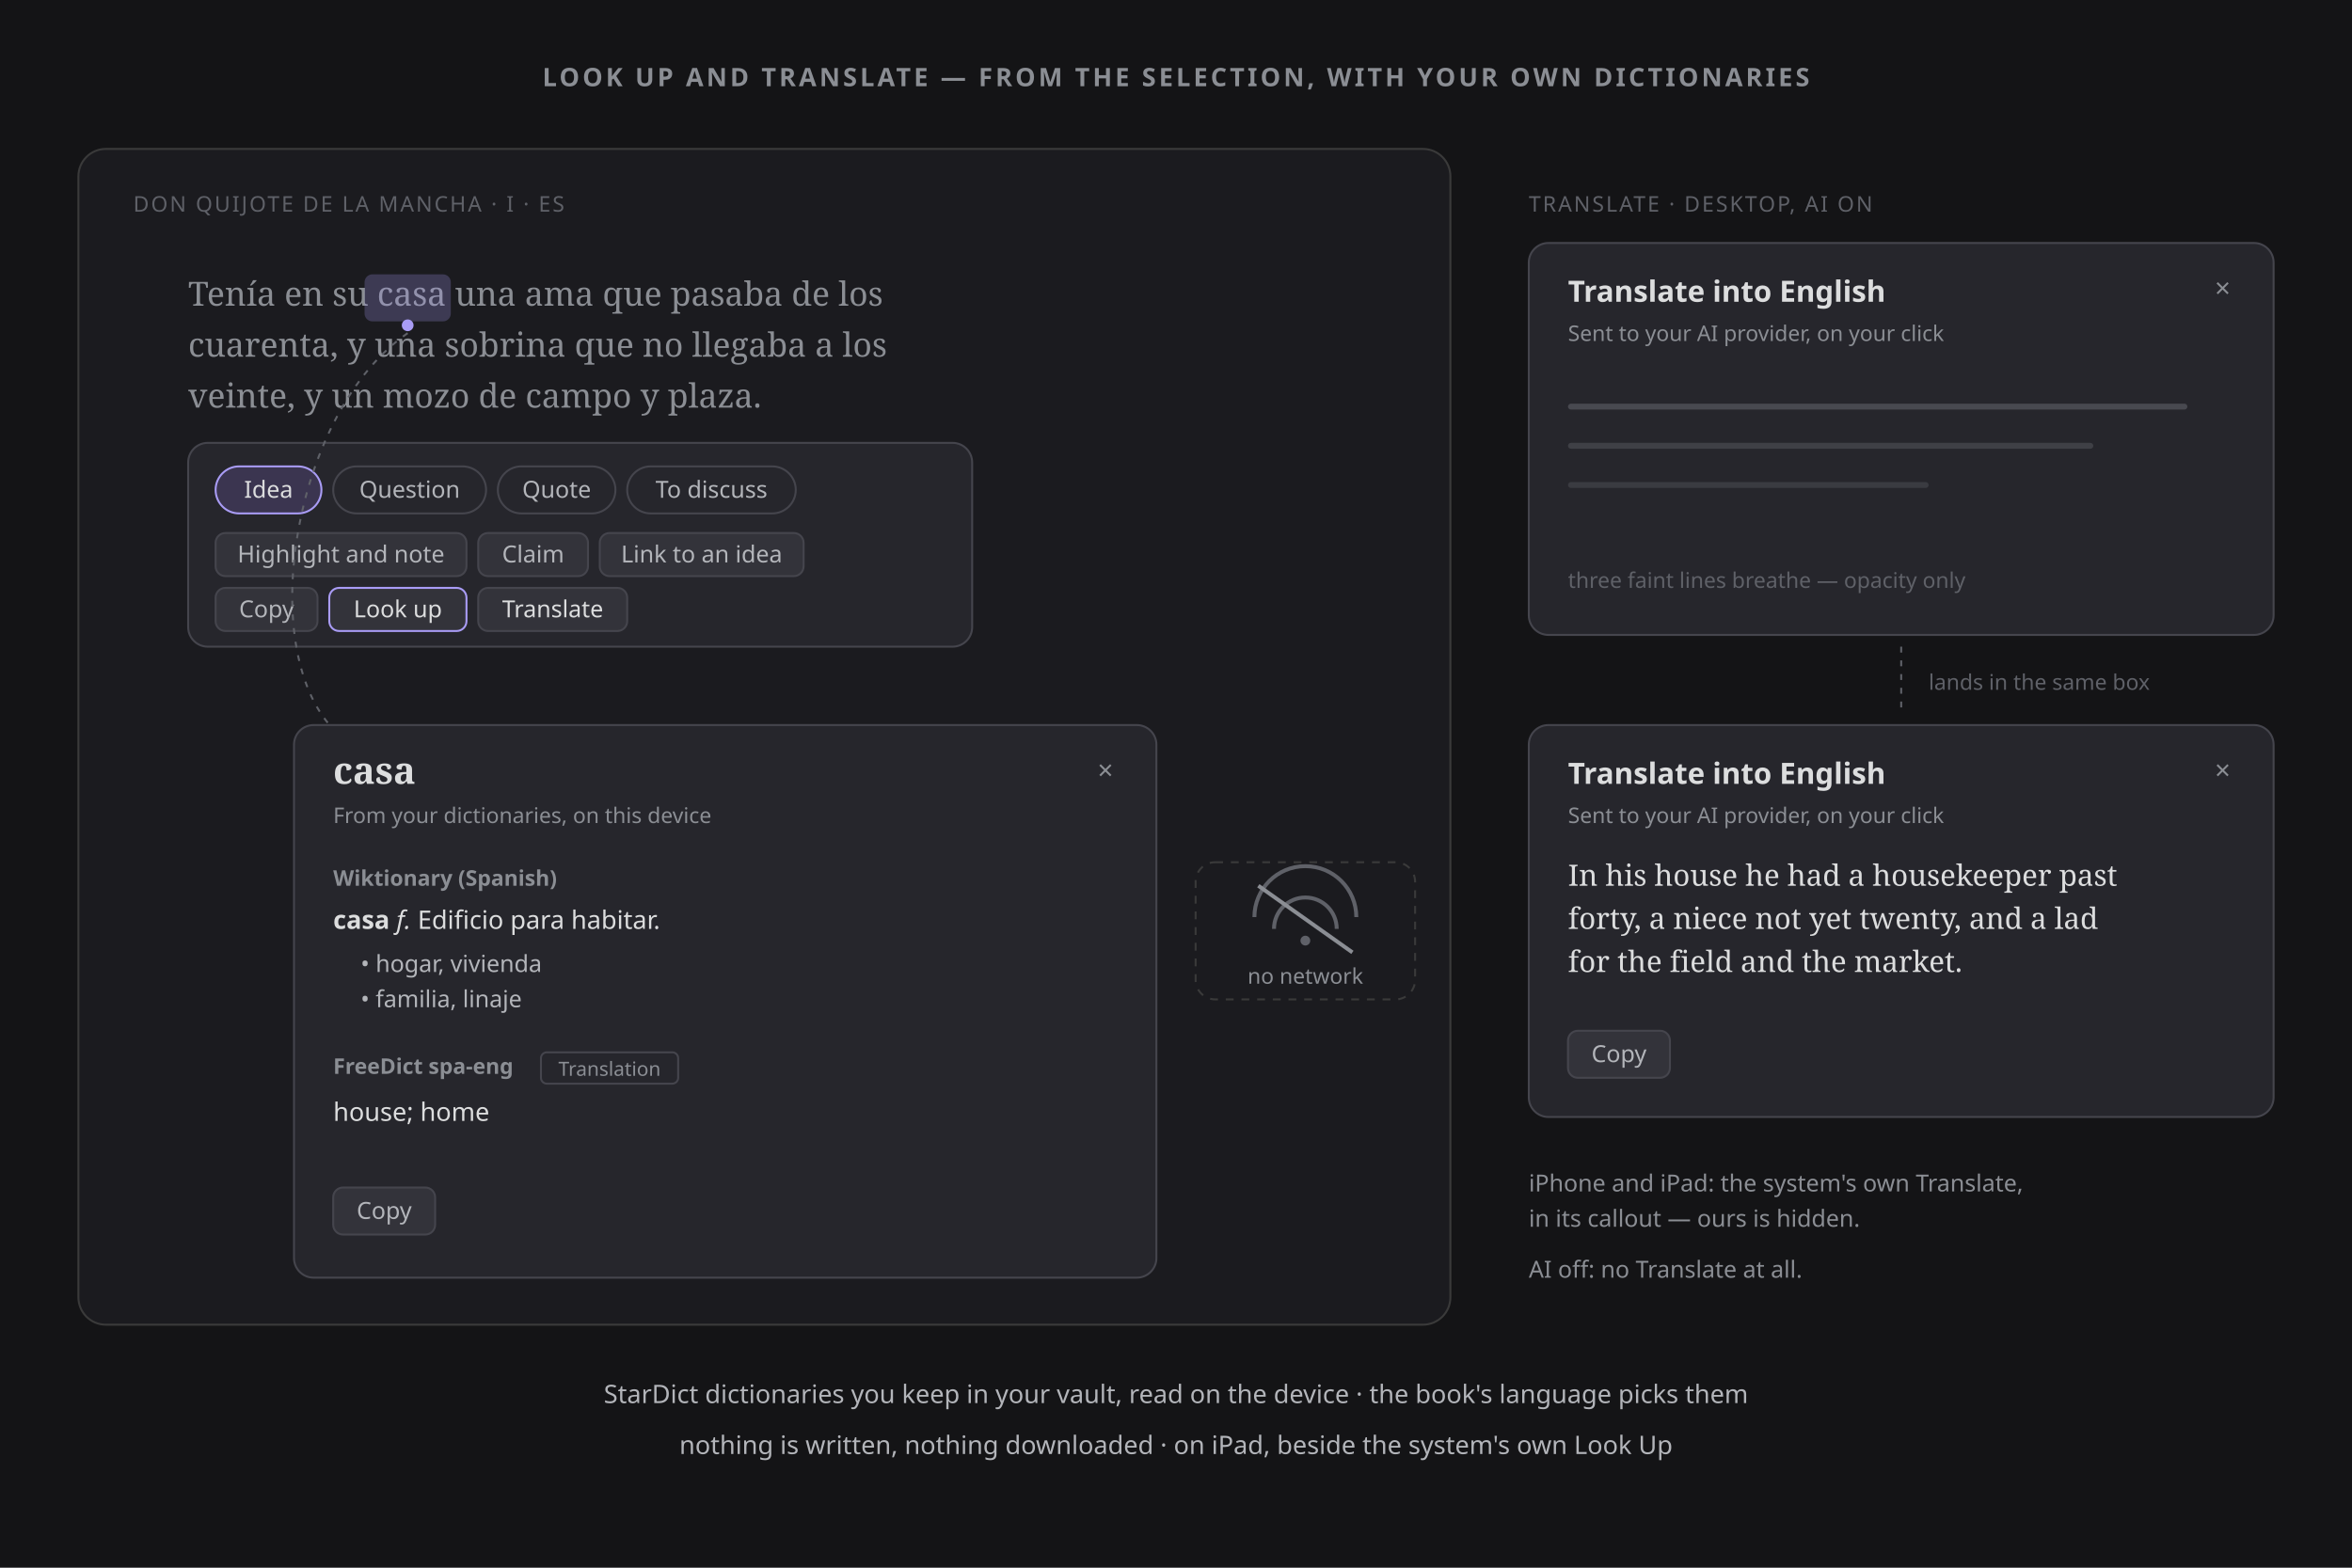
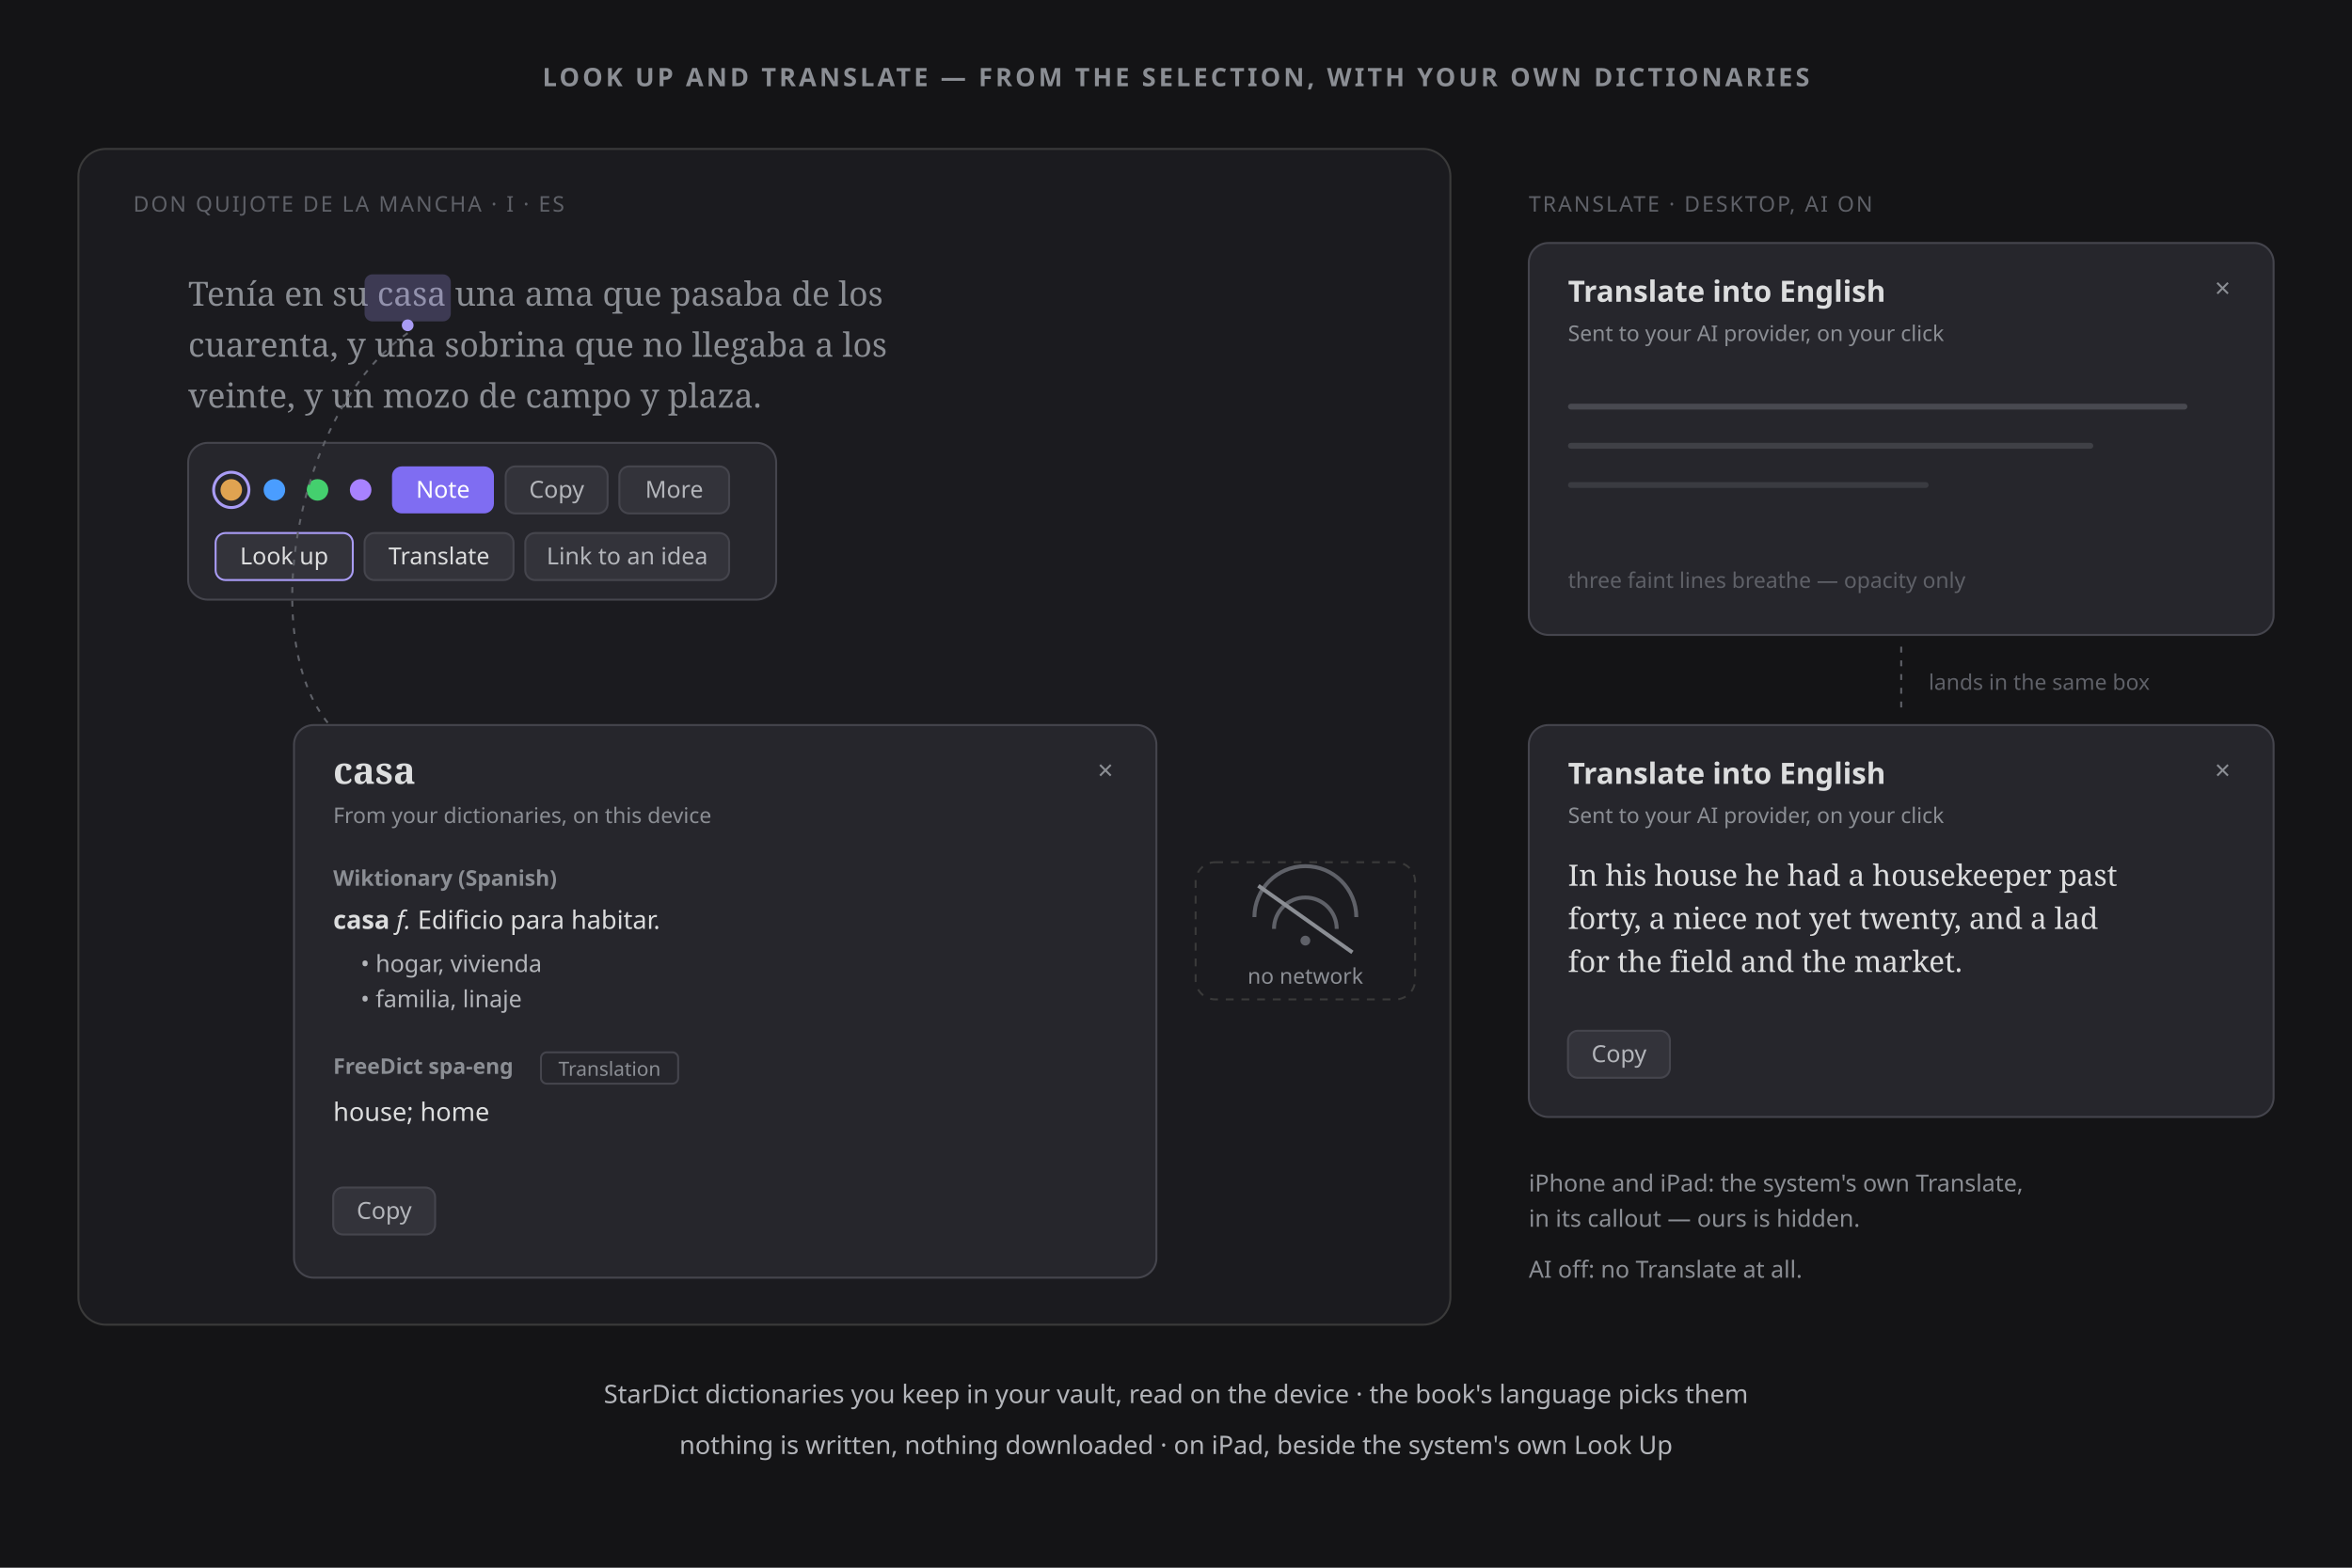
- <svg xmlns="http://www.w3.org/2000/svg" width="1200" height="800" viewBox="0 0 1200 800" role="img" aria-label="Look up and translate. Left: a Spanish book in the Reader with the word casa selected, and its popover: the four meanings, the first row with Highlight and note, Claim and Link to an idea, and the last row with Copy, Look up and Translate. Look up opens a card grown from the selected word, a faint dot marking the point it grows from: the headword casa, the line From your dictionaries, on this device, then Wiktionary (Spanish) with its definition, a building to live in, its gender and a short list, then FreeDict spa-eng marked Translation with house, home, and Copy. Beside it, an offline mark: no network. Right: Translate on a passage, its card headed Translate into English, Sent to your AI provider, on your click, with three faint lines breathing where the translation will be, and below it the same card with the translation landed in place. Underneath: StarDict dictionaries in your vault, read on the device; nothing kept; on iPad, beside the system's own Look Up and Translate.">
+ <svg xmlns="http://www.w3.org/2000/svg" width="1200" height="800" viewBox="0 0 1200 800" role="img" aria-label="Look up and translate. Left: a Spanish book in the Reader with the word casa selected, and its popover below it: four meaning dots, Note, Copy and More, and the second row a word gets, Look up, Translate and Link to an idea. Look up opens a card grown from the selected word, a faint dot marking the point it grows from: the headword casa, the line From your dictionaries, on this device, then Wiktionary (Spanish) with its definition, a building to live in, its gender and a short list, then FreeDict spa-eng marked Translation with house, home, and Copy. Beside it, an offline mark: no network. Right: Translate on a passage, its card headed Translate into English, Sent to your AI provider, on your click, with three faint lines breathing where the translation will be, and below it the same card with the translation landed in place. Underneath: StarDict dictionaries in your vault, read on the device; nothing kept; on iPad, beside the system's own Look Up and Translate.">
  <rect width="1200" height="800" fill="#141416" />
  <text x="600" y="44" fill="#8b8e94" font-family="sans-serif" font-size="13" font-weight="600" text-anchor="middle" letter-spacing="1.5">LOOK UP AND TRANSLATE — FROM THE SELECTION, WITH YOUR OWN DICTIONARIES</text>
  <g font-family="sans-serif">
    <rect x="40" y="76" width="700" height="600" rx="14" fill="#1b1b1f" stroke="#3a3a3a" />
    <text x="68" y="108" fill="#5f6168" font-size="11" letter-spacing="1">DON QUIJOTE DE LA MANCHA · I · ES</text>
  </g>
  <g font-family="serif" font-size="17" fill="#8b8e94">
    <text x="96" y="156">Tenía en su casa una ama que pasaba de los</text>
    <text x="96" y="182">cuarenta, y una sobrina que no llegaba a los</text>
    <text x="96" y="208">veinte, y un mozo de campo y plaza.</text>
  </g>
  <rect x="186" y="140" width="44" height="24" rx="4" fill="#a99cf5" fill-opacity="0.24" />
  <g font-family="sans-serif">
-     <rect x="96" y="226" width="400" height="104" rx="10" fill="#26262c" stroke="#45454d" />
+     <rect x="96" y="226" width="300" height="80" rx="10" fill="#26262c" stroke="#45454d" />
    <g font-size="12">
-       <rect x="110" y="238" width="54" height="24" rx="12" fill="#3b3550" stroke="#a99cf5" />
-       <text x="137" y="254" fill="#dcddde" text-anchor="middle">Idea</text>
-       <rect x="170" y="238" width="78" height="24" rx="12" fill="none" stroke="#45454d" />
-       <text x="209" y="254" fill="#b3b5ba" text-anchor="middle">Question</text>
-       <rect x="254" y="238" width="60" height="24" rx="12" fill="none" stroke="#45454d" />
-       <text x="284" y="254" fill="#b3b5ba" text-anchor="middle">Quote</text>
-       <rect x="320" y="238" width="86" height="24" rx="12" fill="none" stroke="#45454d" />
-       <text x="363" y="254" fill="#b3b5ba" text-anchor="middle">To discuss</text>
-       <rect x="110" y="272" width="128" height="22" rx="5" fill="#33333a" stroke="#45454d" />
-       <text x="174" y="287" fill="#b3b5ba" text-anchor="middle">Highlight and note</text>
-       <rect x="244" y="272" width="56" height="22" rx="5" fill="#33333a" stroke="#45454d" />
-       <text x="272" y="287" fill="#b3b5ba" text-anchor="middle">Claim</text>
-       <rect x="306" y="272" width="104" height="22" rx="5" fill="#33333a" stroke="#45454d" />
-       <text x="358" y="287" fill="#b3b5ba" text-anchor="middle">Link to an idea</text>
-       <rect x="110" y="300" width="52" height="22" rx="5" fill="#33333a" stroke="#45454d" />
-       <text x="136" y="315" fill="#b3b5ba" text-anchor="middle">Copy</text>
-       <rect x="168" y="300" width="70" height="22" rx="5" fill="#33333a" stroke="#a99cf5" />
-       <text x="203" y="315" fill="#dcddde" text-anchor="middle">Look up</text>
-       <rect x="244" y="300" width="76" height="22" rx="5" fill="#33333a" stroke="#45454d" />
-       <text x="282" y="315" fill="#dcddde" text-anchor="middle">Translate</text>
+       <circle cx="118" cy="250" r="9" fill="none" stroke="#a99cf5" stroke-width="1.5" />
+       <circle cx="118" cy="250" r="5.5" fill="#e0a351" />
+       <circle cx="140" cy="250" r="5.5" fill="#4a9dff" />
+       <circle cx="162" cy="250" r="5.5" fill="#44cf6e" />
+       <circle cx="184" cy="250" r="5.5" fill="#a882ff" />
+       <rect x="200" y="238" width="52" height="24" rx="5" fill="#7f6df2" />
+       <text x="226" y="254" fill="#ffffff" text-anchor="middle">Note</text>
+       <rect x="258" y="238" width="52" height="24" rx="5" fill="#33333a" stroke="#45454d" />
+       <text x="284" y="254" fill="#b3b5ba" text-anchor="middle">Copy</text>
+       <rect x="316" y="238" width="56" height="24" rx="5" fill="#33333a" stroke="#45454d" />
+       <text x="344" y="254" fill="#b3b5ba" text-anchor="middle">More</text>
+       <rect x="110" y="272" width="70" height="24" rx="5" fill="#33333a" stroke="#a99cf5" />
+       <text x="145" y="288" fill="#dcddde" text-anchor="middle">Look up</text>
+       <rect x="186" y="272" width="76" height="24" rx="5" fill="#33333a" stroke="#45454d" />
+       <text x="224" y="288" fill="#dcddde" text-anchor="middle">Translate</text>
+       <rect x="268" y="272" width="104" height="24" rx="5" fill="#33333a" stroke="#45454d" />
+       <text x="320" y="288" fill="#b3b5ba" text-anchor="middle">Link to an idea</text>
    </g>
  </g>
  <g font-family="sans-serif">
    <circle cx="208" cy="166" r="3" fill="#a99cf5" />
    <path d="M208 170 C 150 210, 130 330, 170 372" stroke="#5f6168" stroke-dasharray="3 4" fill="none" />
    <rect x="150" y="370" width="440" height="282" rx="10" fill="#26262c" stroke="#45454d" />
    <text x="170" y="400" fill="#dcddde" font-family="serif" font-size="19" font-weight="600">casa</text>
    <text x="568" y="398" fill="#8b8e94" font-size="14" text-anchor="end">×</text>
    <text x="170" y="420" fill="#8b8e94" font-size="11">From your dictionaries, on this device</text>
    <text x="170" y="452" fill="#8b8e94" font-size="11" font-weight="600">Wiktionary (Spanish)</text>
    <text x="170" y="474" fill="#dcddde" font-size="13">
      <tspan font-weight="700">casa</tspan>
      <tspan font-style="italic">f.</tspan> Edificio para habitar.</text>
    <text x="184" y="496" fill="#b3b5ba" font-size="12">• hogar, vivienda</text>
    <text x="184" y="514" fill="#b3b5ba" font-size="12">• familia, linaje</text>
    <text x="170" y="548" fill="#8b8e94" font-size="11" font-weight="600">FreeDict spa-eng</text>
    <rect x="276" y="537" width="70" height="16" rx="3" fill="none" stroke="#45454d" />
    <text x="311" y="549" fill="#8b8e94" font-size="10" text-anchor="middle">Translation</text>
    <text x="170" y="572" fill="#dcddde" font-size="13">house; home</text>
    <rect x="170" y="606" width="52" height="24" rx="5" fill="#33333a" stroke="#45454d" />
    <text x="196" y="622" fill="#b3b5ba" font-size="12" text-anchor="middle">Copy</text>
  </g>
  <g font-family="sans-serif">
    <rect x="610" y="440" width="112" height="70" rx="10" fill="none" stroke="#3a3a3a" stroke-dasharray="4 4" />
    <path d="M640 468 a26 26 0 0 1 52 0" stroke="#5f6168" stroke-width="2" fill="none" />
    <path d="M650 474 a16 16 0 0 1 32 0" stroke="#5f6168" stroke-width="2" fill="none" />
    <circle cx="666" cy="480" r="2.5" fill="#5f6168" />
    <line x1="642" y1="452" x2="690" y2="486" stroke="#8b8e94" stroke-width="2" />
    <text x="666" y="502" fill="#8b8e94" font-size="11" text-anchor="middle">no network</text>
  </g>
  <g font-family="sans-serif">
    <text x="780" y="108" fill="#5f6168" font-size="11" letter-spacing="1">TRANSLATE · DESKTOP, AI ON</text>
    <rect x="780" y="124" width="380" height="200" rx="10" fill="#26262c" stroke="#45454d" />
    <text x="800" y="154" fill="#dcddde" font-size="15" font-weight="600">Translate into English</text>
    <text x="1138" y="152" fill="#8b8e94" font-size="14" text-anchor="end">×</text>
    <text x="800" y="174" fill="#8b8e94" font-size="11">Sent to your AI provider, on your click</text>
    <rect x="800" y="206" width="316" height="3" rx="1.5" fill="#5f6168" fill-opacity="0.6" />
    <rect x="800" y="226" width="268" height="3" rx="1.5" fill="#5f6168" fill-opacity="0.45" />
    <rect x="800" y="246" width="184" height="3" rx="1.5" fill="#5f6168" fill-opacity="0.35" />
    <text x="800" y="300" fill="#5f6168" font-size="11">three faint lines breathe — opacity only</text>
    <path d="M970 330 L970 362" stroke="#5f6168" stroke-dasharray="3 4" fill="none" />
    <text x="984" y="352" fill="#5f6168" font-size="11">lands in the same box</text>
    <rect x="780" y="370" width="380" height="200" rx="10" fill="#26262c" stroke="#45454d" />
    <text x="800" y="400" fill="#dcddde" font-size="15" font-weight="600">Translate into English</text>
    <text x="1138" y="398" fill="#8b8e94" font-size="14" text-anchor="end">×</text>
    <text x="800" y="420" fill="#8b8e94" font-size="11">Sent to your AI provider, on your click</text>
    <g font-family="serif" font-size="15" fill="#dcddde">
      <text x="800" y="452">In his house he had a housekeeper past</text>
      <text x="800" y="474">forty, a niece not yet twenty, and a lad</text>
      <text x="800" y="496">for the field and the market.</text>
    </g>
    <rect x="800" y="526" width="52" height="24" rx="5" fill="#33333a" stroke="#45454d" />
    <text x="826" y="542" fill="#b3b5ba" font-size="12" text-anchor="middle">Copy</text>
    <text x="780" y="608" fill="#8b8e94" font-size="12">iPhone and iPad: the system's own Translate,</text>
    <text x="780" y="626" fill="#8b8e94" font-size="12">in its callout — ours is hidden.</text>
    <text x="780" y="652" fill="#8b8e94" font-size="12">AI off: no Translate at all.</text>
  </g>
  <g font-family="sans-serif" font-size="13" fill="#b3b5ba" text-anchor="middle">
    <text x="600" y="716">StarDict dictionaries you keep in your vault, read on the device · the book's language picks them</text>
    <text x="600" y="742">nothing is written, nothing downloaded · on iPad, beside the system's own Look Up</text>
  </g>
</svg>
